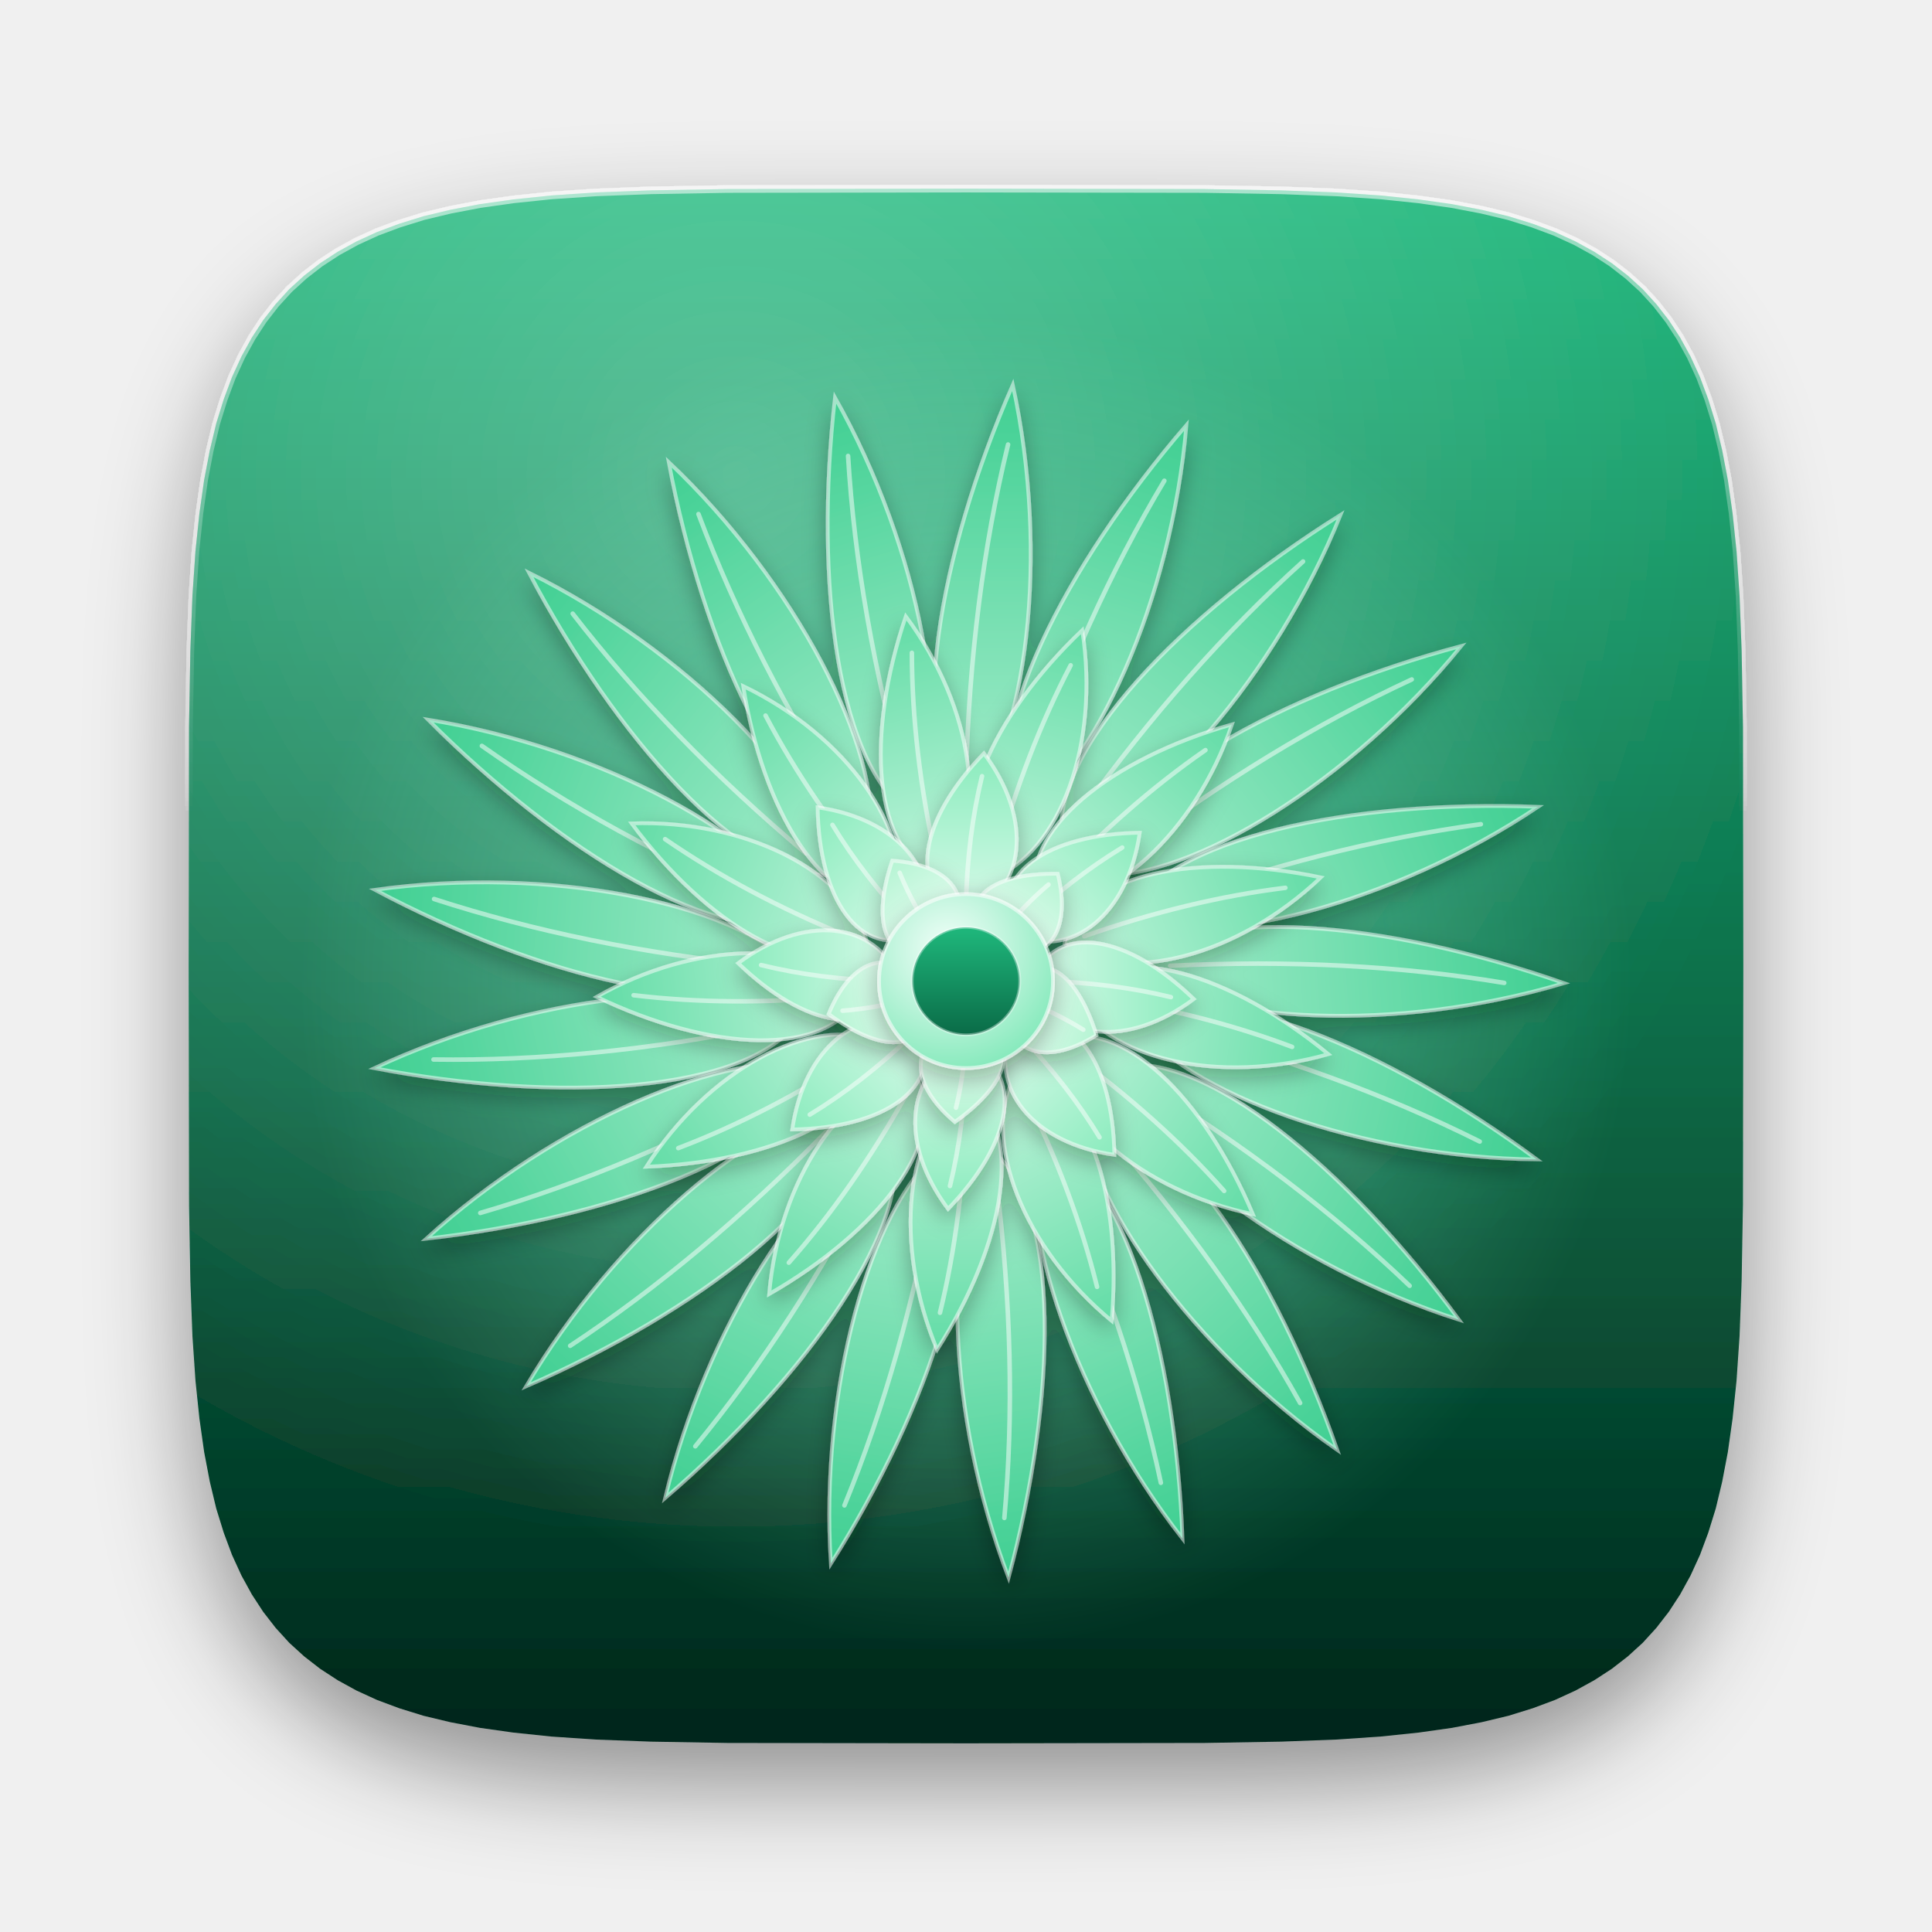
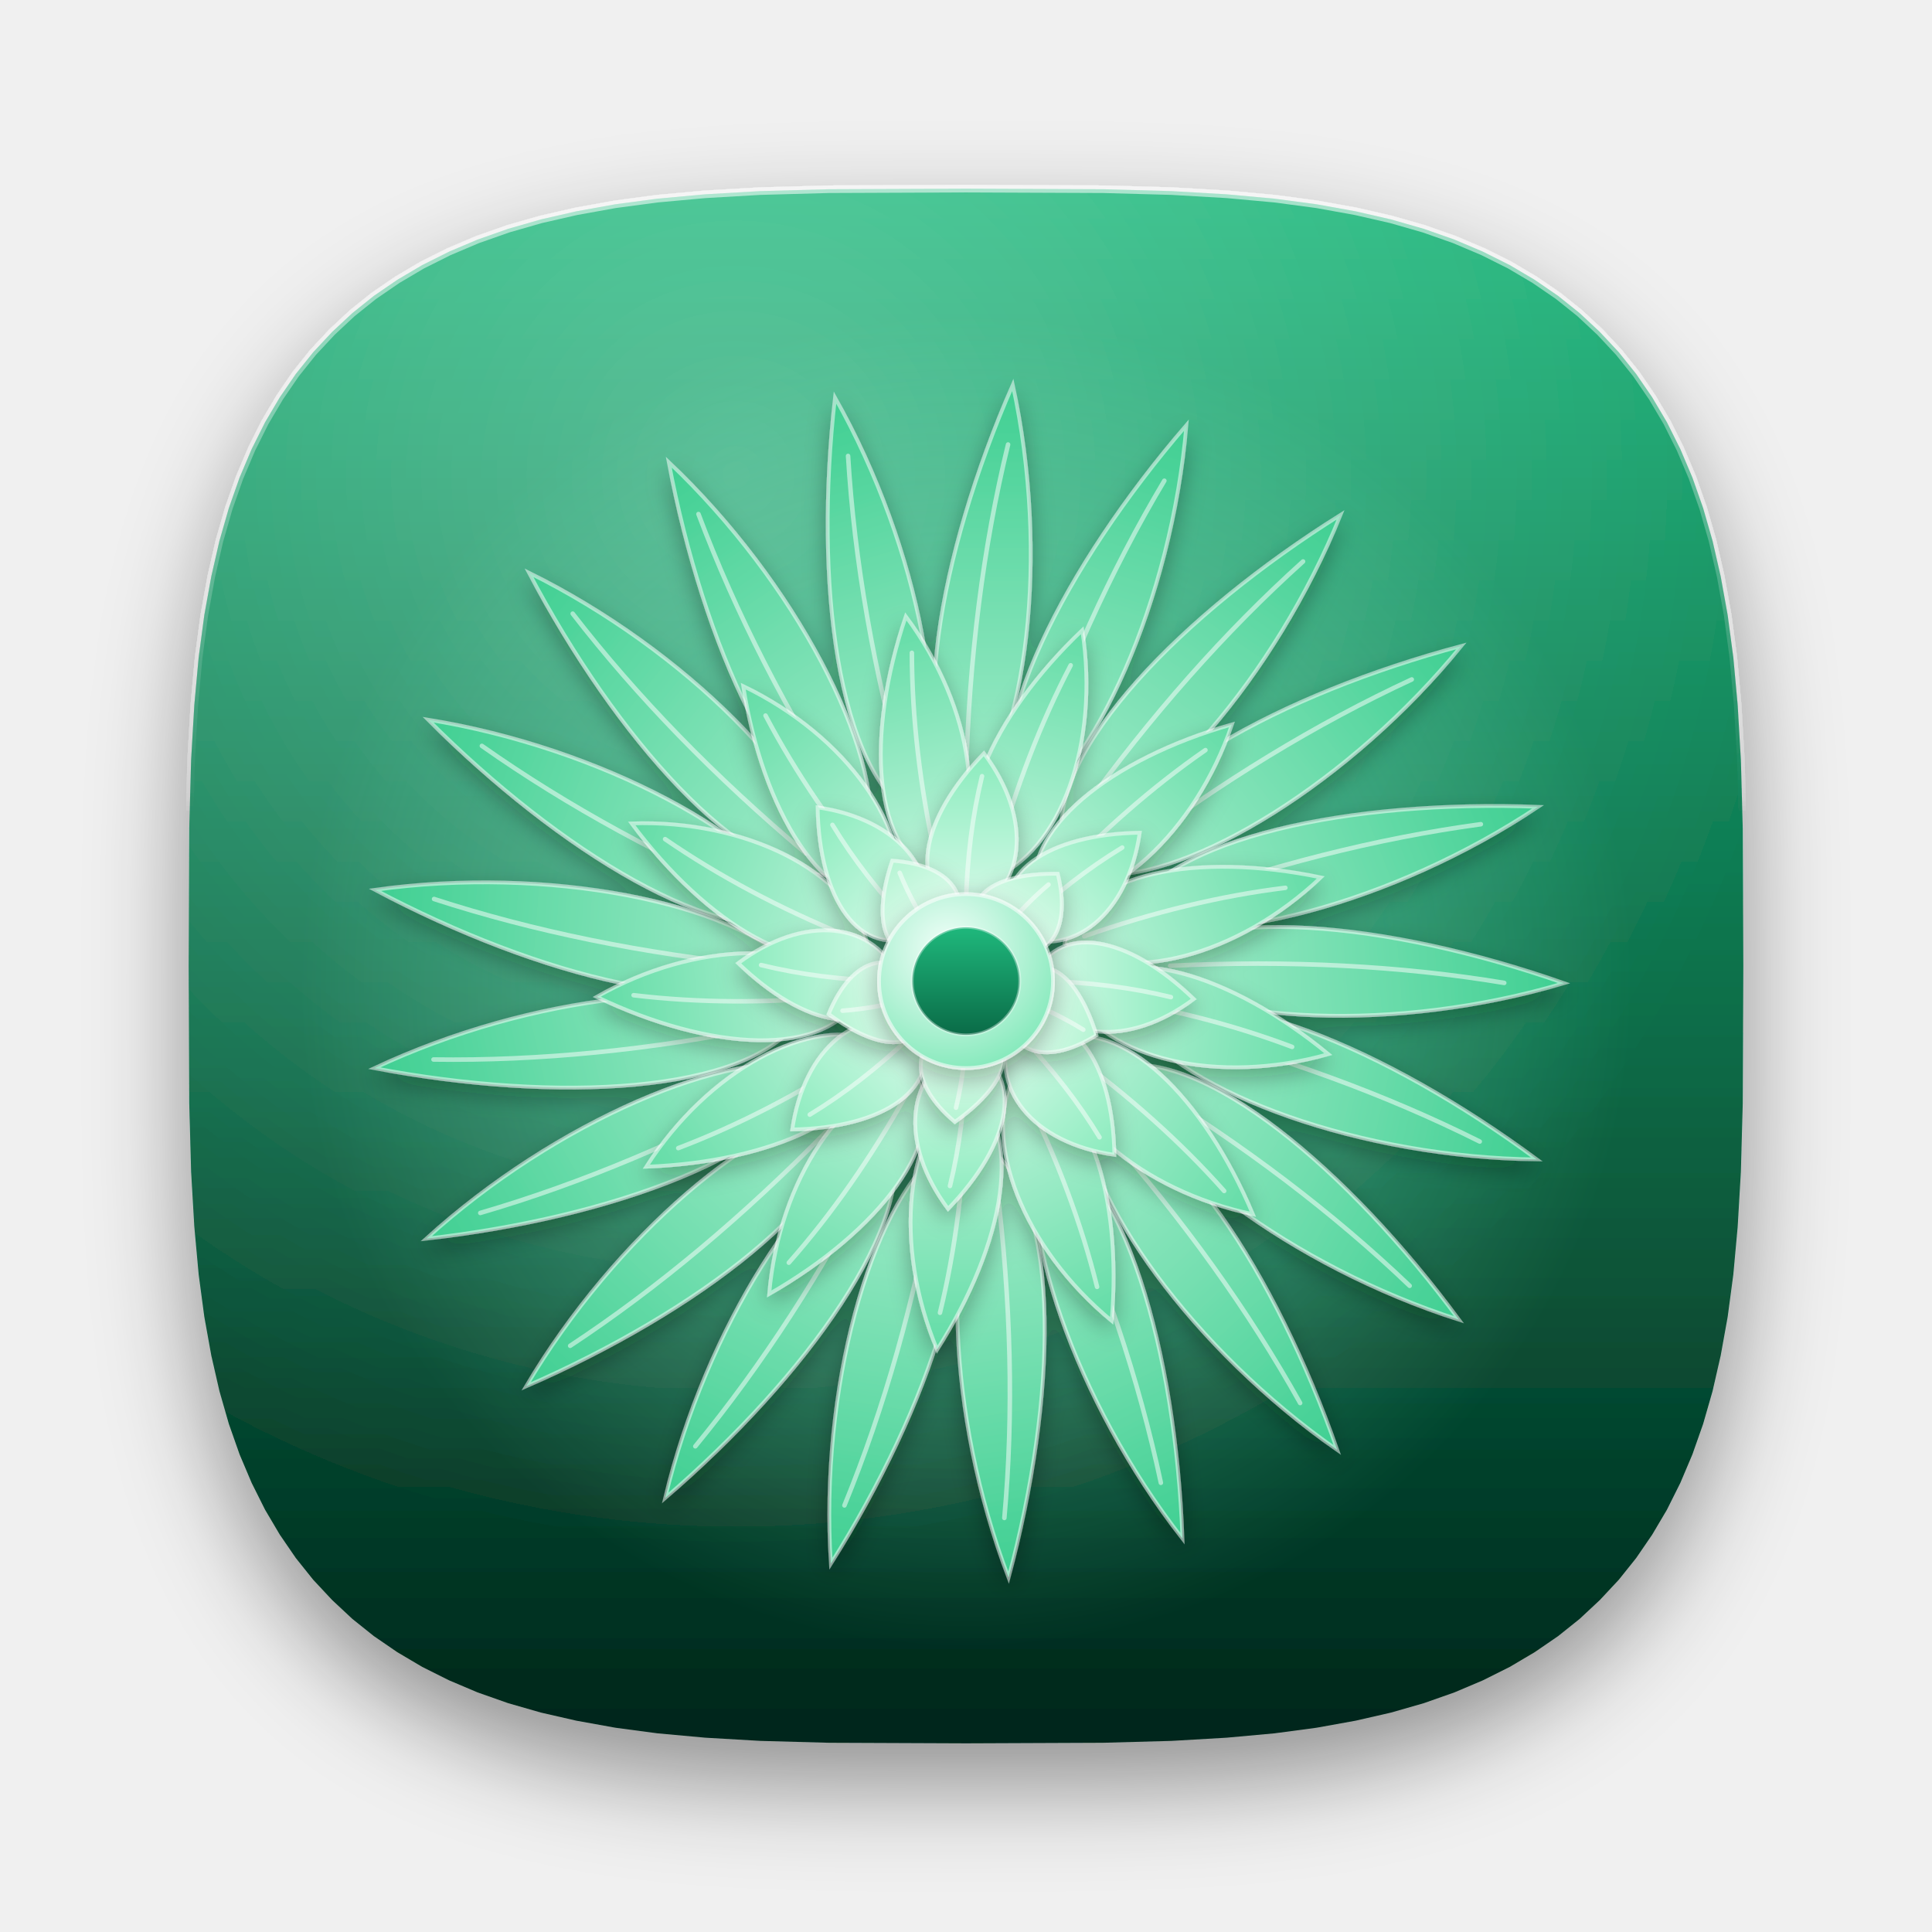
<svg xmlns="http://www.w3.org/2000/svg" viewBox="0 0 1024 1024" width="1024" height="1024" role="img" aria-labelledby="t d">
  <defs>
    <linearGradient id="ibg" x1="0" y1="0" x2="0" y2="1">
      <stop offset="0" stop-color="#1fb87c" />
      <stop offset=".55" stop-color="#0a6b47" />
      <stop offset="1" stop-color="#03261a" />
    </linearGradient>
    <radialGradient id="gloss" cx="35%" cy="18%" r="70%">
      <stop offset="0" stop-color="#fff" stop-opacity=".28" />
      <stop offset="1" stop-color="#fff" stop-opacity="0" />
    </radialGradient>
    <linearGradient id="edge" x1="0" y1="0" x2="0" y2="1">
      <stop offset="0" stop-color="#fff" stop-opacity=".55" />
      <stop offset=".4" stop-color="#fff" stop-opacity="0" />
    </linearGradient>
    <filter id="sh" x="-20%" y="-20%" width="140%" height="150%">
      <feDropShadow dx="0" dy="22" stdDeviation="26" flood-color="#000" flood-opacity=".4" />
    </filter>
    <filter id="ps" x="-20%" y="-20%" width="140%" height="140%">
      <feDropShadow dx="0" dy="5" stdDeviation="6" flood-color="#021a11" flood-opacity=".32" />
    </filter>
    <linearGradient id="g0" x1="0" y1="1" x2="0" y2="0">
      <stop offset="0" stop-color="#a6edcc" />
      <stop offset="1" stop-color="#3fcf92" />
    </linearGradient>
    <g id="k0">
      <path d="M0 -90.4C-32.5 -126.5 -14.6 -225.8 24.8 -316.0C44.4 -225.8 32.5 -126.5 0 -90.4Z" fill="url(#g0)" stroke="#fff" stroke-opacity=".5" stroke-width="2" />
      <path d="M0 -108.5Q2.5 -203.2 22.3 -284.4" fill="none" stroke="#fff" stroke-opacity=".5" stroke-width="2.4" stroke-linecap="round" />
    </g>
    <linearGradient id="g1" x1="0" y1="1" x2="0" y2="0">
      <stop offset="0" stop-color="#c2f5dc" />
      <stop offset="1" stop-color="#62dca6" />
    </linearGradient>
    <g id="k1">
      <path d="M0 -55.9C-32.4 -78.2 -20.3 -139.5 15.3 -195.3C38.7 -139.5 32.4 -78.2 0 -55.9Z" fill="url(#g1)" stroke="#fff" stroke-opacity=".5" stroke-width="2" />
      <path d="M0 -67.0Q1.5 -125.6 13.8 -175.8" fill="none" stroke="#fff" stroke-opacity=".5" stroke-width="2.4" stroke-linecap="round" />
    </g>
    <linearGradient id="g2" x1="0" y1="1" x2="0" y2="0">
      <stop offset="0" stop-color="#d9fbea" />
      <stop offset="1" stop-color="#8aebbd" />
    </linearGradient>
    <g id="k2">
      <path d="M0 -34.5C-32.6 -48.3 -23.9 -86.2 9.5 -120.7C35.3 -86.2 32.6 -48.3 0 -34.5Z" fill="url(#g2)" stroke="#fff" stroke-opacity=".5" stroke-width="2" />
      <path d="M0 -41.4Q0.9 -77.6 8.5 -108.6" fill="none" stroke="#fff" stroke-opacity=".5" stroke-width="2.4" stroke-linecap="round" />
    </g>
    <linearGradient id="g3" x1="0" y1="1" x2="0" y2="0">
      <stop offset="0" stop-color="#effff7" />
      <stop offset="1" stop-color="#b5f4d3" />
    </linearGradient>
    <g id="k3">
      <path d="M0 -21.3C-30.5 -29.9 -24.2 -53.3 5.9 -74.6C31.2 -53.3 30.5 -29.9 0 -21.3Z" fill="url(#g3)" stroke="#fff" stroke-opacity=".5" stroke-width="2" />
      <path d="M0 -25.6Q0.6 -48.0 5.3 -67.1" fill="none" stroke="#fff" stroke-opacity=".5" stroke-width="2.4" stroke-linecap="round" />
    </g>
    <radialGradient id="halo" cx="50%" cy="50%" r="50%">
      <stop offset=".6" stop-color="#8dffd0" stop-opacity=".22" />
      <stop offset="1" stop-color="#8dffd0" stop-opacity="0" />
    </radialGradient>
    <radialGradient id="cd" cx="40%" cy="32%" r="75%">
      <stop offset="0" stop-color="#f4fffa" />
      <stop offset="1" stop-color="#7fe8b8" />
    </radialGradient>
    <linearGradient id="ci" x1="0" y1="0" x2="0" y2="1">
      <stop offset="0" stop-color="#1fb87c" />
      <stop offset="1" stop-color="#0a6b47" />
    </linearGradient>
  </defs>
  <g filter="url(#sh)">
-     <path d="M924.0 512.0 L923.8 638.6 L923.1 679.0 L922.0 708.2 L920.4 731.8 L918.3 751.9 L915.8 769.6 L912.8 785.3 L909.4 799.5 L905.4 812.4 L901.0 824.2 L896.0 835.1 L890.5 845.1 L884.5 854.3 L877.9 862.8 L870.7 870.7 L862.8 877.9 L854.3 884.5 L845.1 890.5 L835.1 896.0 L824.2 901.0 L812.4 905.4 L799.5 909.4 L785.3 912.8 L769.6 915.8 L751.9 918.3 L731.8 920.4 L708.2 922.0 L679.0 923.1 L638.6 923.8 L512.0 924.0 L385.4 923.8 L345.0 923.1 L315.8 922.0 L292.2 920.4 L272.1 918.3 L254.4 915.8 L238.7 912.8 L224.5 909.4 L211.6 905.4 L199.8 901.0 L188.9 896.0 L178.9 890.5 L169.7 884.5 L161.2 877.9 L153.3 870.7 L146.1 862.8 L139.5 854.3 L133.5 845.1 L128.0 835.1 L123.0 824.2 L118.6 812.4 L114.6 799.5 L111.2 785.3 L108.2 769.6 L105.7 751.9 L103.6 731.8 L102.0 708.2 L100.9 679.0 L100.2 638.6 L100.0 512.0 L100.2 385.4 L100.9 345.0 L102.0 315.8 L103.6 292.2 L105.7 272.1 L108.2 254.4 L111.2 238.7 L114.6 224.5 L118.6 211.6 L123.0 199.8 L128.0 188.9 L133.5 178.9 L139.5 169.7 L146.1 161.2 L153.3 153.3 L161.2 146.1 L169.7 139.5 L178.9 133.5 L188.9 128.0 L199.8 123.0 L211.6 118.6 L224.5 114.6 L238.7 111.2 L254.4 108.2 L272.1 105.7 L292.2 103.6 L315.8 102.0 L345.0 100.9 L385.4 100.2 L512.0 100.0 L638.6 100.2 L679.0 100.9 L708.2 102.0 L731.8 103.6 L751.9 105.7 L769.6 108.2 L785.3 111.2 L799.5 114.6 L812.4 118.6 L824.2 123.0 L835.1 128.0 L845.1 133.5 L854.3 139.5 L862.8 146.1 L870.7 153.3 L877.9 161.2 L884.5 169.7 L890.5 178.9 L896.0 188.9 L901.0 199.8 L905.4 211.6 L909.4 224.5 L912.8 238.7 L915.8 254.4 L918.3 272.1 L920.4 292.2 L922.0 315.8 L923.1 345.0 L923.8 385.4 L924.0 512.0 Z" fill="url(#ibg)" />
-     <path d="M924.0 512.0 L923.8 638.6 L923.1 679.0 L922.0 708.2 L920.4 731.8 L918.3 751.9 L915.8 769.6 L912.8 785.3 L909.4 799.5 L905.4 812.4 L901.0 824.2 L896.0 835.1 L890.5 845.1 L884.5 854.3 L877.9 862.8 L870.7 870.7 L862.8 877.9 L854.3 884.5 L845.1 890.5 L835.1 896.0 L824.2 901.0 L812.4 905.4 L799.5 909.4 L785.3 912.8 L769.6 915.8 L751.9 918.3 L731.8 920.4 L708.2 922.0 L679.0 923.1 L638.6 923.8 L512.0 924.0 L385.4 923.8 L345.0 923.1 L315.8 922.0 L292.2 920.4 L272.1 918.3 L254.4 915.8 L238.7 912.8 L224.5 909.4 L211.6 905.4 L199.8 901.0 L188.9 896.0 L178.9 890.5 L169.7 884.5 L161.2 877.9 L153.3 870.7 L146.1 862.8 L139.5 854.3 L133.5 845.1 L128.0 835.1 L123.0 824.2 L118.6 812.4 L114.6 799.5 L111.2 785.3 L108.2 769.6 L105.7 751.9 L103.6 731.8 L102.0 708.2 L100.9 679.0 L100.2 638.6 L100.0 512.0 L100.2 385.4 L100.9 345.0 L102.0 315.8 L103.6 292.2 L105.7 272.1 L108.2 254.4 L111.2 238.7 L114.6 224.5 L118.6 211.6 L123.0 199.8 L128.0 188.9 L133.5 178.9 L139.5 169.7 L146.1 161.2 L153.3 153.3 L161.2 146.1 L169.7 139.5 L178.9 133.5 L188.9 128.0 L199.8 123.0 L211.6 118.6 L224.5 114.6 L238.7 111.2 L254.4 108.2 L272.1 105.7 L292.2 103.6 L315.8 102.0 L345.0 100.9 L385.4 100.2 L512.0 100.0 L638.6 100.2 L679.0 100.9 L708.2 102.0 L731.8 103.6 L751.9 105.7 L769.6 108.2 L785.3 111.2 L799.5 114.6 L812.4 118.6 L824.2 123.0 L835.1 128.0 L845.1 133.5 L854.3 139.5 L862.8 146.1 L870.7 153.3 L877.9 161.2 L884.5 169.7 L890.5 178.9 L896.0 188.9 L901.0 199.8 L905.4 211.6 L909.4 224.5 L912.8 238.7 L915.8 254.4 L918.3 272.1 L920.4 292.2 L922.0 315.8 L923.1 345.0 L923.8 385.4 L924.0 512.0 Z" fill="url(#gloss)" />
-     <path d="M924.0 512.0 L923.8 638.6 L923.1 679.0 L922.0 708.2 L920.4 731.8 L918.3 751.9 L915.8 769.6 L912.8 785.3 L909.4 799.5 L905.4 812.4 L901.0 824.2 L896.0 835.1 L890.5 845.1 L884.5 854.3 L877.9 862.8 L870.7 870.7 L862.8 877.9 L854.3 884.5 L845.1 890.5 L835.1 896.0 L824.2 901.0 L812.4 905.4 L799.5 909.4 L785.3 912.8 L769.6 915.8 L751.9 918.3 L731.8 920.4 L708.2 922.0 L679.0 923.1 L638.6 923.8 L512.0 924.0 L385.4 923.8 L345.0 923.1 L315.8 922.0 L292.2 920.4 L272.1 918.3 L254.4 915.8 L238.7 912.8 L224.5 909.4 L211.6 905.4 L199.8 901.0 L188.9 896.0 L178.9 890.5 L169.7 884.5 L161.2 877.9 L153.3 870.7 L146.1 862.8 L139.5 854.3 L133.5 845.1 L128.0 835.1 L123.0 824.2 L118.6 812.4 L114.6 799.5 L111.2 785.3 L108.2 769.6 L105.7 751.9 L103.6 731.8 L102.0 708.2 L100.9 679.0 L100.2 638.6 L100.0 512.0 L100.2 385.4 L100.9 345.0 L102.0 315.8 L103.6 292.2 L105.7 272.1 L108.2 254.4 L111.2 238.7 L114.6 224.5 L118.6 211.6 L123.0 199.8 L128.0 188.9 L133.5 178.9 L139.5 169.7 L146.1 161.2 L153.3 153.3 L161.2 146.1 L169.7 139.5 L178.9 133.5 L188.9 128.0 L199.8 123.0 L211.6 118.6 L224.5 114.6 L238.7 111.2 L254.4 108.2 L272.1 105.7 L292.2 103.6 L315.8 102.0 L345.0 100.9 L385.4 100.2 L512.0 100.0 L638.6 100.2 L679.0 100.9 L708.2 102.0 L731.8 103.6 L751.9 105.7 L769.6 108.2 L785.3 111.2 L799.5 114.6 L812.4 118.6 L824.2 123.0 L835.1 128.0 L845.1 133.5 L854.3 139.5 L862.8 146.1 L870.7 153.3 L877.9 161.2 L884.5 169.7 L890.5 178.9 L896.0 188.9 L901.0 199.8 L905.4 211.6 L909.4 224.5 L912.8 238.7 L915.8 254.4 L918.3 272.1 L920.4 292.2 L922.0 315.8 L923.1 345.0 L923.8 385.4 L924.0 512.0 Z" fill="none" stroke="url(#edge)" stroke-width="4" />
+     <path d="M924.0 512.0 L923.7 584.7 L922.7 621.1 L921.0 650.3 L918.7 675.5 L915.7 698.0 L912.0 718.5 L907.7 737.3 L902.7 754.7 L897.0 770.9 L890.6 786.0 L883.5 800.2 L875.7 813.4 L867.2 825.8 L858.0 837.3 L848.0 848.0 L837.3 858.0 L825.8 867.2 L813.4 875.7 L800.2 883.5 L786.0 890.6 L770.9 897.0 L754.7 902.7 L737.3 907.7 L718.5 912.0 L698.0 915.7 L675.5 918.7 L650.3 921.0 L621.1 922.7 L584.7 923.7 L512.0 924.0 L439.3 923.7 L402.9 922.7 L373.7 921.0 L348.5 918.7 L326.0 915.7 L305.5 912.0 L286.7 907.7 L269.3 902.7 L253.1 897.0 L238.0 890.6 L223.8 883.5 L210.6 875.7 L198.2 867.2 L186.7 858.0 L176.0 848.0 L166.0 837.3 L156.8 825.8 L148.3 813.4 L140.5 800.2 L133.4 786.0 L127.0 770.9 L121.3 754.7 L116.3 737.3 L112.0 718.5 L108.3 698.0 L105.3 675.5 L103.0 650.3 L101.3 621.1 L100.3 584.7 L100.0 512.0 L100.3 439.3 L101.3 402.9 L103.0 373.7 L105.3 348.5 L108.3 326.0 L112.0 305.5 L116.3 286.7 L121.3 269.3 L127.0 253.1 L133.4 238.0 L140.5 223.8 L148.3 210.6 L156.8 198.2 L166.0 186.7 L176.0 176.0 L186.7 166.0 L198.2 156.8 L210.6 148.3 L223.8 140.5 L238.0 133.4 L253.1 127.0 L269.3 121.3 L286.7 116.3 L305.5 112.0 L326.0 108.3 L348.5 105.3 L373.7 103.0 L402.9 101.3 L439.3 100.3 L512.0 100.0 L584.7 100.3 L621.1 101.3 L650.3 103.0 L675.5 105.3 L698.0 108.3 L718.5 112.0 L737.3 116.3 L754.7 121.3 L770.9 127.0 L786.0 133.4 L800.2 140.5 L813.4 148.3 L825.8 156.8 L837.3 166.0 L848.0 176.0 L858.0 186.7 L867.2 198.2 L875.7 210.6 L883.5 223.8 L890.6 238.0 L897.0 253.1 L902.7 269.3 L907.7 286.7 L912.0 305.5 L915.7 326.0 L918.7 348.5 L921.0 373.7 L922.7 402.9 L923.7 439.3 L924.0 512.0 Z" fill="url(#ibg)" />
+     <path d="M924.0 512.0 L923.7 584.7 L922.7 621.1 L921.0 650.3 L918.7 675.5 L915.7 698.0 L912.0 718.5 L907.7 737.3 L902.7 754.7 L897.0 770.9 L890.6 786.0 L883.5 800.2 L875.7 813.4 L867.2 825.8 L858.0 837.3 L848.0 848.0 L837.3 858.0 L825.8 867.2 L813.4 875.7 L800.2 883.5 L786.0 890.6 L770.9 897.0 L754.7 902.7 L737.3 907.7 L718.5 912.0 L698.0 915.7 L675.5 918.7 L650.3 921.0 L621.1 922.7 L584.7 923.7 L512.0 924.0 L439.3 923.7 L402.9 922.7 L373.7 921.0 L348.5 918.7 L326.0 915.7 L305.5 912.0 L286.7 907.7 L269.3 902.7 L253.1 897.0 L238.0 890.6 L223.8 883.5 L210.6 875.7 L198.2 867.2 L186.7 858.0 L176.0 848.0 L166.0 837.3 L156.8 825.8 L148.3 813.4 L140.5 800.2 L133.4 786.0 L127.0 770.9 L121.3 754.7 L116.3 737.3 L112.0 718.5 L108.3 698.0 L105.3 675.5 L103.0 650.3 L101.3 621.1 L100.3 584.7 L100.0 512.0 L100.3 439.3 L101.3 402.9 L103.0 373.7 L105.3 348.5 L108.3 326.0 L112.0 305.5 L116.3 286.7 L121.3 269.3 L127.0 253.1 L133.4 238.0 L140.5 223.8 L148.3 210.6 L156.8 198.2 L166.0 186.7 L176.0 176.0 L186.7 166.0 L198.2 156.8 L210.6 148.3 L223.8 140.5 L238.0 133.4 L253.1 127.0 L269.3 121.3 L286.7 116.3 L305.5 112.0 L326.0 108.3 L348.5 105.3 L373.7 103.0 L402.9 101.3 L439.3 100.3 L512.0 100.0 L584.7 100.3 L621.1 101.3 L650.3 103.0 L675.5 105.3 L698.0 108.3 L718.5 112.0 L737.3 116.3 L754.7 121.3 L770.9 127.0 L786.0 133.4 L800.2 140.5 L813.4 148.3 L825.8 156.8 L837.3 166.0 L848.0 176.0 L858.0 186.7 L867.2 198.2 L875.7 210.6 L883.5 223.8 L890.6 238.0 L897.0 253.1 L902.7 269.3 L907.7 286.7 L912.0 305.5 L915.7 326.0 L918.7 348.5 L921.0 373.7 L922.7 402.9 L923.7 439.3 L924.0 512.0 Z" fill="url(#gloss)" />
+     <path d="M924.0 512.0 L923.7 584.7 L922.7 621.1 L921.0 650.3 L918.7 675.5 L915.7 698.0 L912.0 718.5 L907.7 737.3 L902.7 754.7 L897.0 770.9 L890.6 786.0 L883.5 800.2 L875.7 813.4 L867.2 825.8 L858.0 837.3 L848.0 848.0 L837.3 858.0 L825.8 867.2 L813.4 875.7 L800.2 883.5 L786.0 890.6 L770.9 897.0 L754.7 902.7 L737.3 907.7 L718.5 912.0 L698.0 915.7 L675.5 918.7 L650.3 921.0 L621.1 922.7 L584.7 923.7 L512.0 924.0 L439.3 923.7 L402.9 922.7 L373.7 921.0 L348.5 918.7 L326.0 915.7 L305.5 912.0 L286.7 907.7 L269.3 902.7 L253.1 897.0 L238.0 890.6 L223.8 883.5 L210.6 875.7 L198.2 867.2 L186.7 858.0 L176.0 848.0 L166.0 837.3 L156.8 825.8 L148.3 813.4 L140.5 800.2 L133.4 786.0 L127.0 770.9 L121.3 754.7 L116.3 737.3 L112.0 718.5 L108.3 698.0 L105.3 675.5 L103.0 650.3 L101.3 621.1 L100.3 584.7 L100.0 512.0 L100.3 439.3 L101.3 402.9 L103.0 373.7 L105.3 348.5 L108.3 326.0 L112.0 305.5 L116.3 286.7 L121.3 269.3 L127.0 253.1 L133.4 238.0 L140.5 223.8 L148.3 210.6 L156.8 198.2 L166.0 186.7 L176.0 176.0 L186.7 166.0 L198.2 156.8 L210.6 148.3 L223.8 140.5 L238.0 133.4 L253.1 127.0 L269.3 121.3 L286.7 116.3 L305.5 112.0 L326.0 108.3 L348.5 105.3 L373.7 103.0 L402.9 101.3 L439.3 100.3 L512.0 100.0 L584.7 100.3 L621.1 101.3 L650.3 103.0 L675.5 105.3 L698.0 108.3 L718.5 112.0 L737.3 116.3 L754.7 121.3 L770.9 127.0 L786.0 133.4 L800.2 140.5 L813.4 148.3 L825.8 156.8 L837.3 166.0 L848.0 176.0 L858.0 186.7 L867.2 198.2 L875.7 210.6 L883.5 223.8 L890.6 238.0 L897.0 253.1 L902.7 269.3 L907.7 286.7 L912.0 305.5 L915.7 326.0 L918.7 348.5 L921.0 373.7 L922.7 402.9 L923.7 439.3 L924.0 512.0 Z" fill="none" stroke="url(#edge)" stroke-width="4" />
  </g>
  <g transform="translate(512 520)">
    <circle r="353.9" fill="url(#halo)" />
    <g filter="url(#ps)">
      <use href="#k0" transform="rotate(0.00)" />
      <use href="#k0" transform="rotate(17.14)" />
      <use href="#k0" transform="rotate(34.29)" />
      <use href="#k0" transform="rotate(51.43)" />
      <use href="#k0" transform="rotate(68.57)" />
      <use href="#k0" transform="rotate(85.71)" />
      <use href="#k0" transform="rotate(102.86)" />
      <use href="#k0" transform="rotate(120.00)" />
      <use href="#k0" transform="rotate(137.14)" />
      <use href="#k0" transform="rotate(154.29)" />
      <use href="#k0" transform="rotate(171.43)" />
      <use href="#k0" transform="rotate(188.57)" />
      <use href="#k0" transform="rotate(205.71)" />
      <use href="#k0" transform="rotate(222.86)" />
      <use href="#k0" transform="rotate(240.00)" />
      <use href="#k0" transform="rotate(257.14)" />
      <use href="#k0" transform="rotate(274.29)" />
      <use href="#k0" transform="rotate(291.43)" />
      <use href="#k0" transform="rotate(308.57)" />
      <use href="#k0" transform="rotate(325.71)" />
      <use href="#k0" transform="rotate(342.86)" />
    </g>
    <g filter="url(#ps)">
      <use href="#k1" transform="rotate(13.85)" />
      <use href="#k1" transform="rotate(41.54)" />
      <use href="#k1" transform="rotate(69.23)" />
      <use href="#k1" transform="rotate(96.92)" />
      <use href="#k1" transform="rotate(124.62)" />
      <use href="#k1" transform="rotate(152.31)" />
      <use href="#k1" transform="rotate(180.00)" />
      <use href="#k1" transform="rotate(207.69)" />
      <use href="#k1" transform="rotate(235.38)" />
      <use href="#k1" transform="rotate(263.08)" />
      <use href="#k1" transform="rotate(290.77)" />
      <use href="#k1" transform="rotate(318.46)" />
      <use href="#k1" transform="rotate(346.15)" />
    </g>
    <g filter="url(#ps)">
      <use href="#k2" transform="rotate(0.00)" />
      <use href="#k2" transform="rotate(45.00)" />
      <use href="#k2" transform="rotate(90.00)" />
      <use href="#k2" transform="rotate(135.00)" />
      <use href="#k2" transform="rotate(180.00)" />
      <use href="#k2" transform="rotate(225.00)" />
      <use href="#k2" transform="rotate(270.00)" />
      <use href="#k2" transform="rotate(315.00)" />
    </g>
    <g filter="url(#ps)">
      <use href="#k3" transform="rotate(36.00)" />
      <use href="#k3" transform="rotate(108.00)" />
      <use href="#k3" transform="rotate(180.00)" />
      <use href="#k3" transform="rotate(252.00)" />
      <use href="#k3" transform="rotate(324.00)" />
    </g>
    <g filter="url(#ps)">
      <circle r="46.1" fill="url(#cd)" stroke="#fff" stroke-opacity=".55" stroke-width="2" />
    </g>
    <circle r="28.5" fill="url(#ci)" />
    <circle r="28.5" fill="none" stroke="#fff" stroke-opacity=".35" stroke-width="1.5" />
  </g>
</svg>
